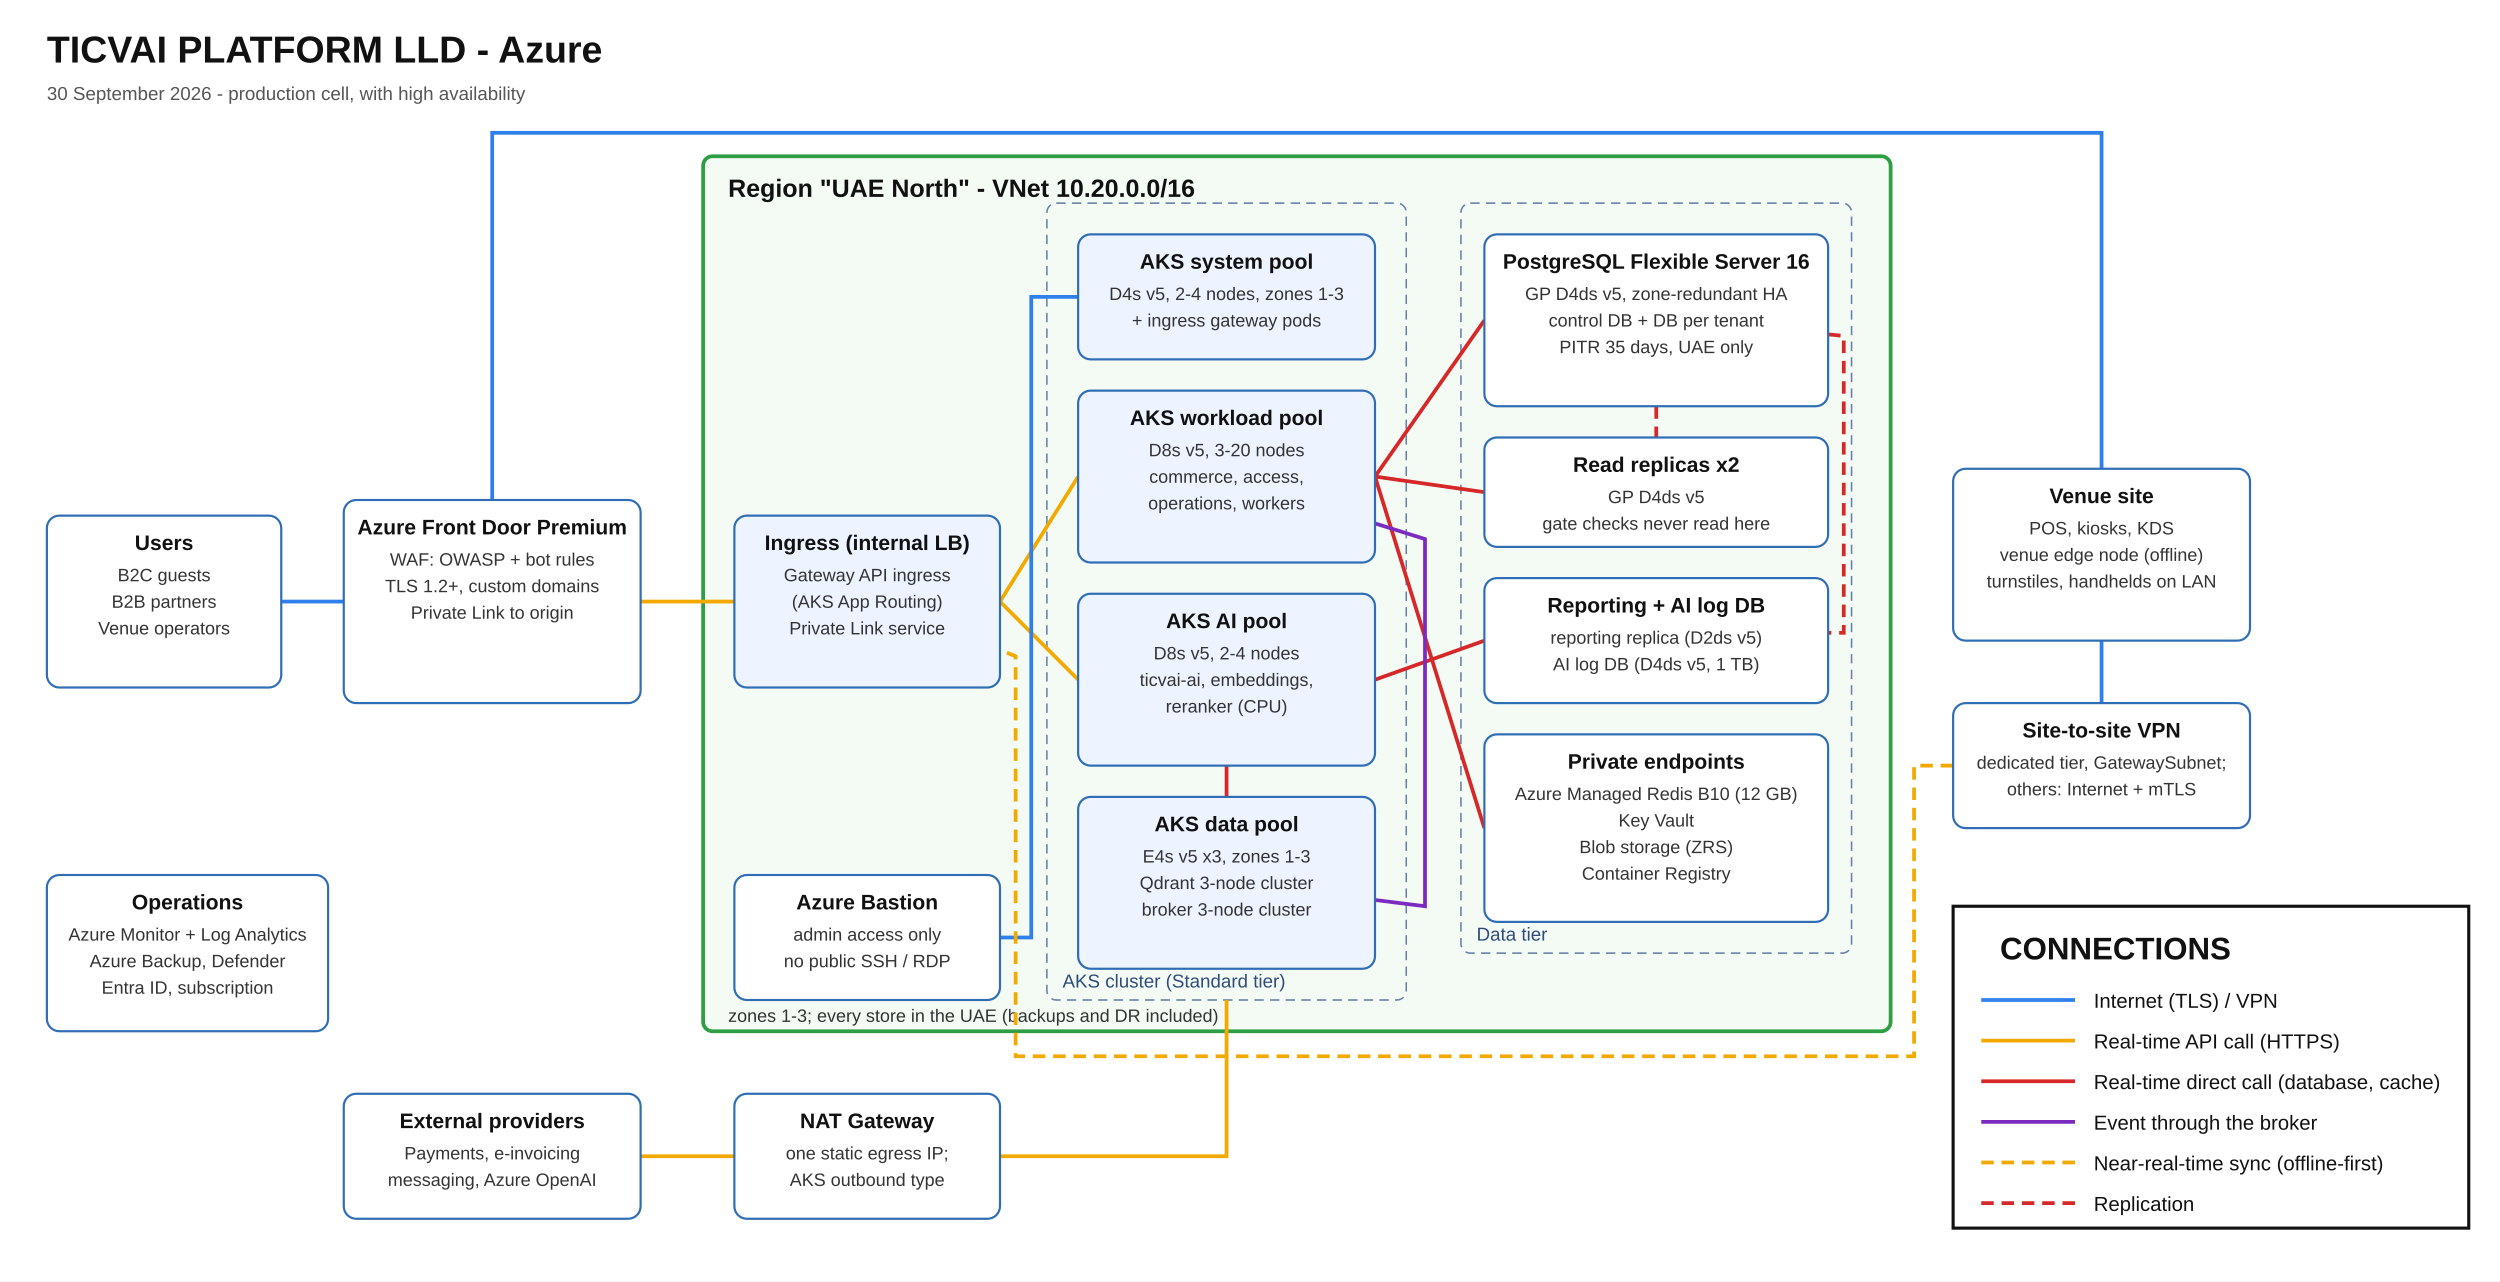
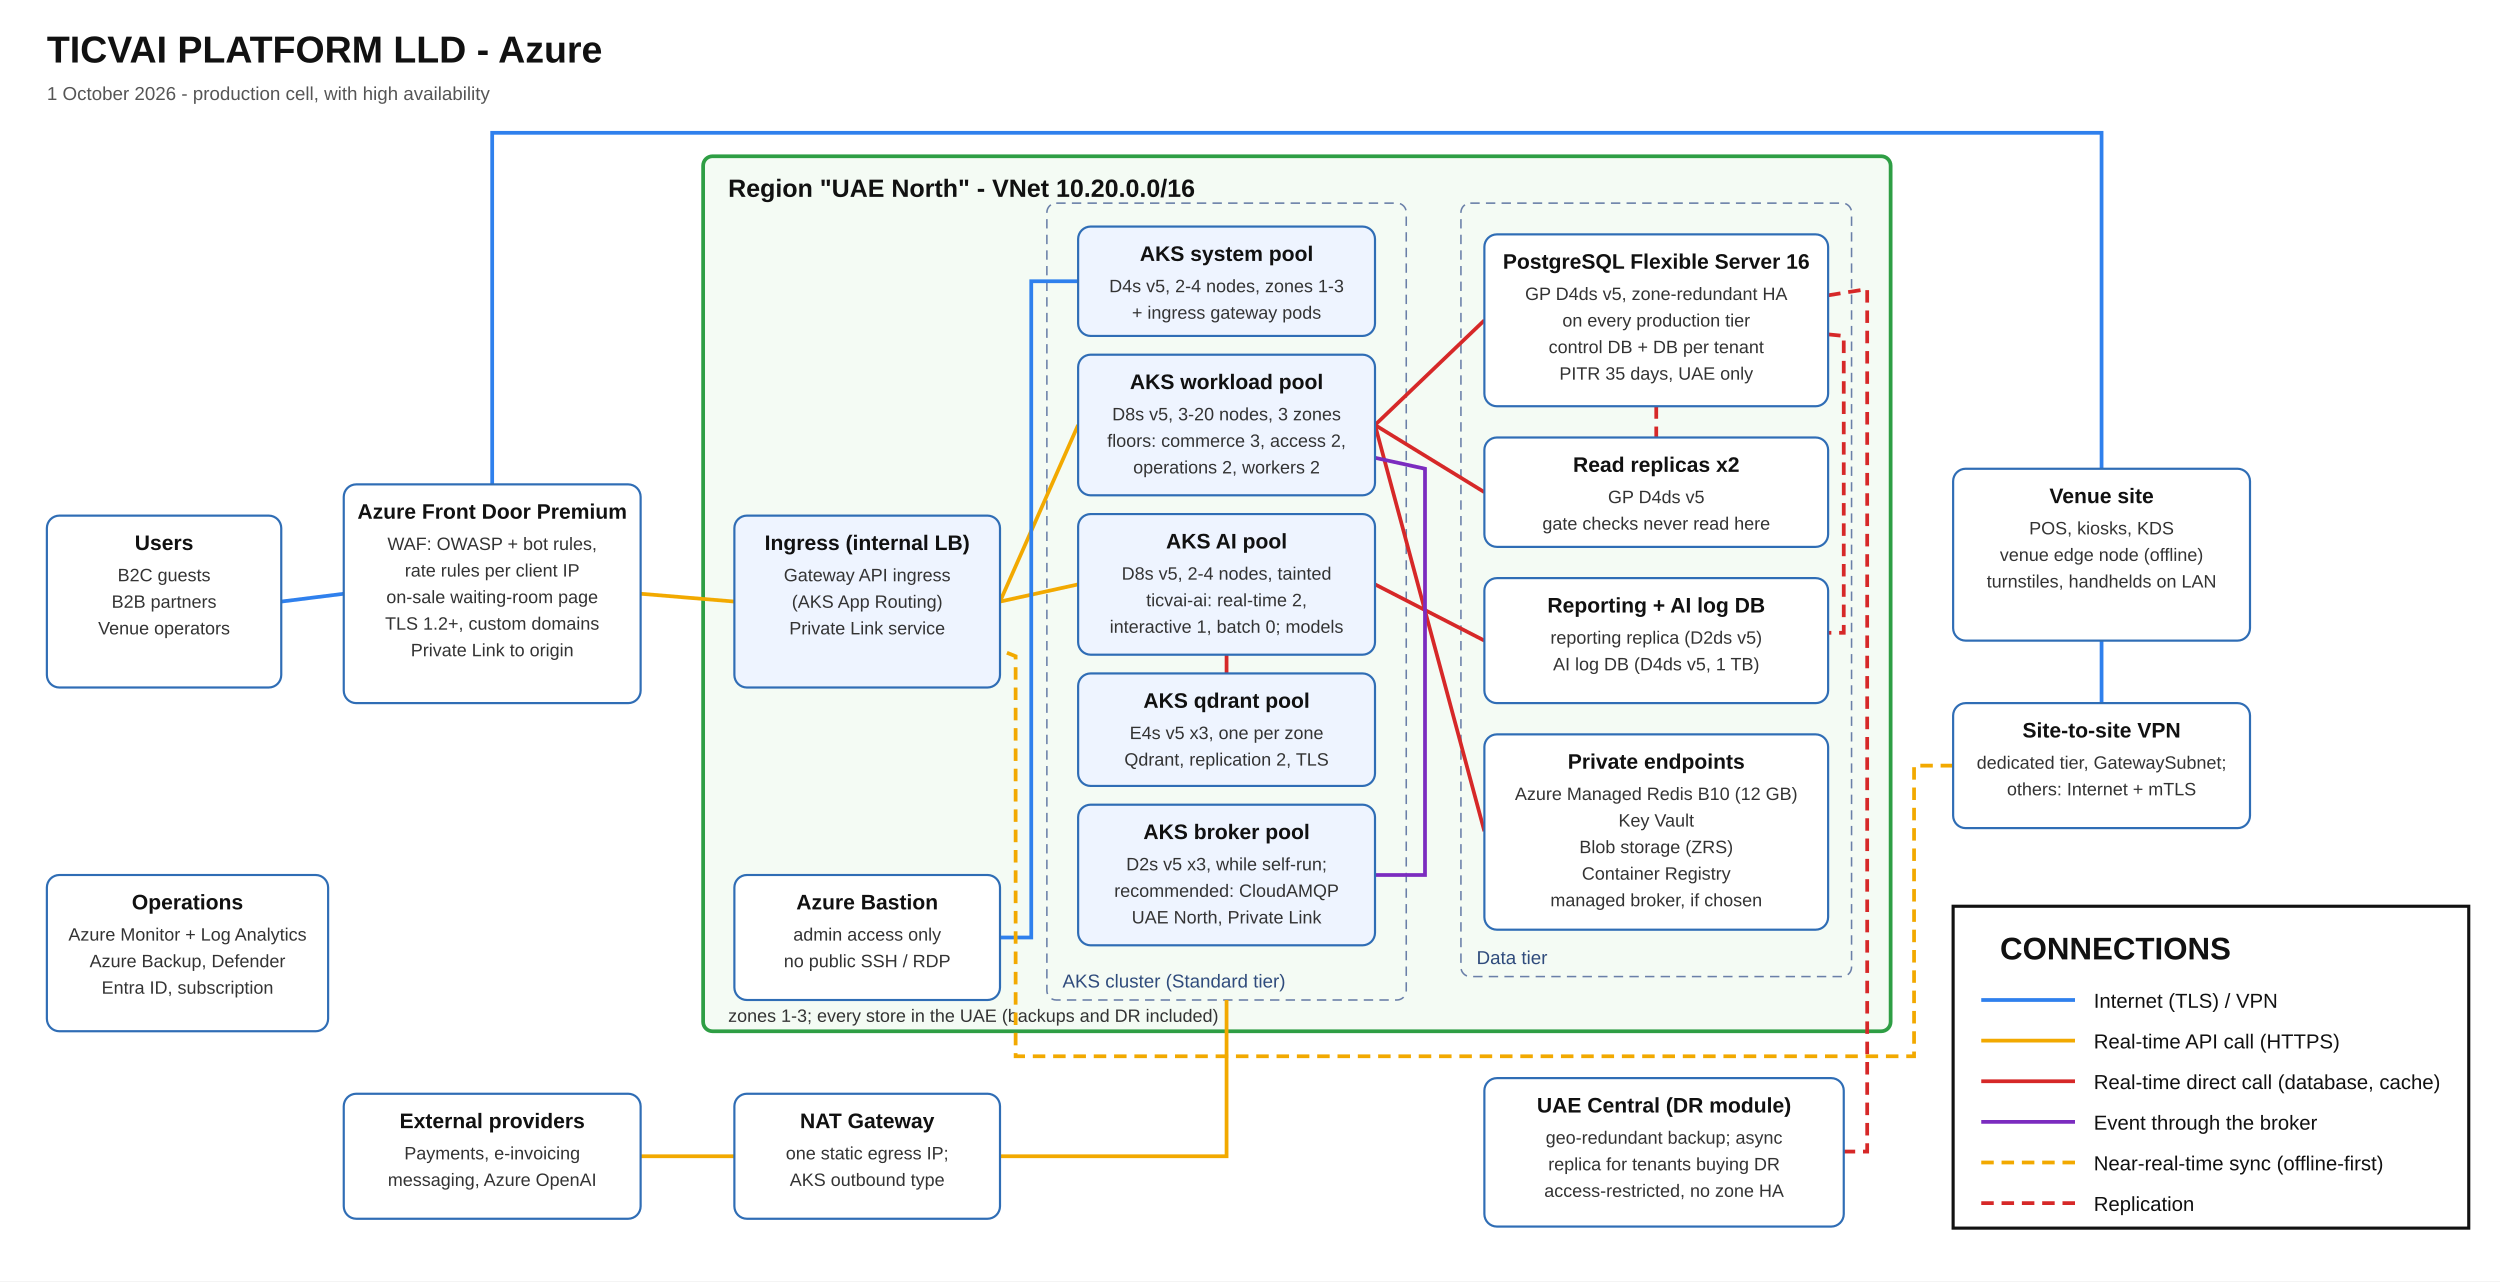
<svg xmlns="http://www.w3.org/2000/svg" viewBox="0 0 1600 820" width="1600" height="820" font-family="Segoe UI, Arial, sans-serif" fill="#111">
  <defs>
    <linearGradient id="g" x1="0" y1="0" x2="0" y2="1">
      <stop offset="0" stop-color="#D9D9D9" />
      <stop offset="1" stop-color="#BDBDBD" />
    </linearGradient>
  </defs>
  <rect width="100%" height="100%" fill="#FFFFFF" />
  <text x="30" y="40" font-size="24" font-weight="700">TICVAI PLATFORM LLD - Azure</text>
-   <text x="30" y="64" font-size="12" fill="#555">30 September 2026 - production cell, with high availability</text>
+   <text x="30" y="64" font-size="12" fill="#555">1 October 2026 - production cell, with high availability</text>
  <rect x="450" y="100" width="760" height="560" rx="6" fill="#F4FBF4" stroke="#2E9E44" stroke-width="2.4" />
  <text x="466" y="126" font-size="16" font-weight="700">Region "UAE North" - VNet 10.20.0.0/16</text>
  <text x="466" y="654" font-size="11.5" fill="#333">zones 1-3; every store in the UAE (backups and DR included)</text>
  <rect x="670" y="130" width="230" height="510" rx="6" fill="none" stroke="#6A7FA8" stroke-dasharray="6,4" />
  <text x="680" y="632" font-size="12" fill="#2F4B7C">AKS cluster (Standard tier)</text>
-   <rect x="935" y="130" width="250" height="480" rx="6" fill="none" stroke="#6A7FA8" stroke-dasharray="6,4" />
-   <text x="945" y="602" font-size="12" fill="#2F4B7C">Data tier</text>
-   <polyline points="180,385 220,385" fill="none" stroke="#2F80ED" stroke-width="2.4" />
-   <polyline points="410,385 470,385" fill="none" stroke="#F2A900" stroke-width="2.4" />
-   <polyline points="640,385 690,305" fill="none" stroke="#F2A900" stroke-width="2.4" />
-   <polyline points="640,385 690,435" fill="none" stroke="#F2A900" stroke-width="2.4" />
-   <polyline points="880,305 950,205" fill="none" stroke="#D62828" stroke-width="2.4" />
-   <polyline points="880,305 950,315" fill="none" stroke="#D62828" stroke-width="2.4" />
-   <polyline points="880,305 950,530" fill="none" stroke="#D62828" stroke-width="2.4" />
-   <polyline points="880,435 950,410" fill="none" stroke="#D62828" stroke-width="2.4" />
-   <polyline points="785,490 785,510" fill="none" stroke="#D62828" stroke-width="2.4" />
-   <polyline points="880,335 912,345 912,580 880,576" fill="none" stroke="#7B2CBF" stroke-width="2.4" />
+   <rect x="935" y="130" width="250" height="495" rx="6" fill="none" stroke="#6A7FA8" stroke-dasharray="6,4" />
+   <text x="945" y="617" font-size="12" fill="#2F4B7C">Data tier</text>
+   <polyline points="180,385 220,380" fill="none" stroke="#2F80ED" stroke-width="2.4" />
+   <polyline points="410,380 470,385" fill="none" stroke="#F2A900" stroke-width="2.4" />
+   <polyline points="640,385 690,272" fill="none" stroke="#F2A900" stroke-width="2.4" />
+   <polyline points="640,385 690,374" fill="none" stroke="#F2A900" stroke-width="2.4" />
+   <polyline points="880,272 950,205" fill="none" stroke="#D62828" stroke-width="2.4" />
+   <polyline points="880,272 950,315" fill="none" stroke="#D62828" stroke-width="2.4" />
+   <polyline points="880,272 950,532" fill="none" stroke="#D62828" stroke-width="2.4" />
+   <polyline points="880,374 950,410" fill="none" stroke="#D62828" stroke-width="2.4" />
+   <polyline points="785,419 785,431" fill="none" stroke="#D62828" stroke-width="2.4" />
+   <polyline points="880,293 912,300 912,560 880,560" fill="none" stroke="#7B2CBF" stroke-width="2.4" />
  <polyline points="1060,260 1060,280" fill="none" stroke="#D62828" stroke-width="2.4" stroke-dasharray="8,5" />
  <polyline points="1170,214 1180,215 1180,405 1170,405" fill="none" stroke="#D62828" stroke-width="2.4" stroke-dasharray="8,5" />
+   <polyline points="1170,189 1195,185 1195,737 1180,737" fill="none" stroke="#D62828" stroke-width="2.4" stroke-dasharray="8,5" />
  <polyline points="785,640 785,740 640,740" fill="none" stroke="#F2A900" stroke-width="2.4" />
  <polyline points="470,740 410,740" fill="none" stroke="#F2A900" stroke-width="2.4" />
-   <polyline points="640,600 660,600 660,190 690,190" fill="none" stroke="#2F80ED" stroke-width="2.4" />
-   <polyline points="1345,300 1345,85 315,85 315,320" fill="none" stroke="#2F80ED" stroke-width="2.4" />
+   <polyline points="640,600 660,600 660,180 690,180" fill="none" stroke="#2F80ED" stroke-width="2.4" />
+   <polyline points="1345,300 1345,85 315,85 315,310" fill="none" stroke="#2F80ED" stroke-width="2.4" />
  <polyline points="1345,410 1345,450" fill="none" stroke="#2F80ED" stroke-width="2.4" />
  <polyline points="1250,490 1225,490 1225,676 650,676 650,420 640,416" fill="none" stroke="#F2A900" stroke-width="2.4" stroke-dasharray="8,5" />
  <rect x="30" y="330" width="150" height="110" rx="8" fill="#FFFFFF" stroke="#2F6DB5" stroke-width="1.4" />
  <text x="105.0" y="352" text-anchor="middle" font-size="13.5" font-weight="700">Users</text>
  <text x="105.0" y="372" text-anchor="middle" font-size="11.5" fill="#333">B2C guests</text>
  <text x="105.0" y="389" text-anchor="middle" font-size="11.5" fill="#333">B2B partners</text>
  <text x="105.0" y="406" text-anchor="middle" font-size="11.5" fill="#333">Venue operators</text>
-   <rect x="220" y="320" width="190" height="130" rx="8" fill="#FFFFFF" stroke="#2F6DB5" stroke-width="1.4" />
-   <text x="315.0" y="342" text-anchor="middle" font-size="13.5" font-weight="700">Azure Front Door Premium</text>
-   <text x="315.0" y="362" text-anchor="middle" font-size="11.5" fill="#333">WAF: OWASP + bot rules</text>
-   <text x="315.0" y="379" text-anchor="middle" font-size="11.5" fill="#333">TLS 1.2+, custom domains</text>
-   <text x="315.0" y="396" text-anchor="middle" font-size="11.5" fill="#333">Private Link to origin</text>
+   <rect x="220" y="310" width="190" height="140" rx="8" fill="#FFFFFF" stroke="#2F6DB5" stroke-width="1.4" />
+   <text x="315.0" y="332" text-anchor="middle" font-size="13.5" font-weight="700">Azure Front Door Premium</text>
+   <text x="315.0" y="352" text-anchor="middle" font-size="11.5" fill="#333">WAF: OWASP + bot rules,</text>
+   <text x="315.0" y="369" text-anchor="middle" font-size="11.5" fill="#333">rate rules per client IP</text>
+   <text x="315.0" y="386" text-anchor="middle" font-size="11.5" fill="#333">on-sale waiting-room page</text>
+   <text x="315.0" y="403" text-anchor="middle" font-size="11.5" fill="#333">TLS 1.2+, custom domains</text>
+   <text x="315.0" y="420" text-anchor="middle" font-size="11.5" fill="#333">Private Link to origin</text>
  <rect x="470" y="330" width="170" height="110" rx="8" fill="#EEF4FF" stroke="#2F6DB5" stroke-width="1.4" />
  <text x="555.0" y="352" text-anchor="middle" font-size="13.5" font-weight="700">Ingress (internal LB)</text>
  <text x="555.0" y="372" text-anchor="middle" font-size="11.5" fill="#333">Gateway API ingress</text>
  <text x="555.0" y="389" text-anchor="middle" font-size="11.5" fill="#333">(AKS App Routing)</text>
  <text x="555.0" y="406" text-anchor="middle" font-size="11.5" fill="#333">Private Link service</text>
-   <rect x="690" y="150" width="190" height="80" rx="8" fill="#EEF4FF" stroke="#2F6DB5" stroke-width="1.4" />
-   <text x="785.0" y="172" text-anchor="middle" font-size="13.5" font-weight="700">AKS system pool</text>
-   <text x="785.0" y="192" text-anchor="middle" font-size="11.5" fill="#333">D4s v5, 2-4 nodes, zones 1-3</text>
-   <text x="785.0" y="209" text-anchor="middle" font-size="11.5" fill="#333">+ ingress gateway pods</text>
-   <rect x="690" y="250" width="190" height="110" rx="8" fill="#EEF4FF" stroke="#2F6DB5" stroke-width="1.4" />
-   <text x="785.0" y="272" text-anchor="middle" font-size="13.5" font-weight="700">AKS workload pool</text>
-   <text x="785.0" y="292" text-anchor="middle" font-size="11.5" fill="#333">D8s v5, 3-20 nodes</text>
-   <text x="785.0" y="309" text-anchor="middle" font-size="11.5" fill="#333">commerce, access,</text>
-   <text x="785.0" y="326" text-anchor="middle" font-size="11.5" fill="#333">operations, workers</text>
-   <rect x="690" y="380" width="190" height="110" rx="8" fill="#EEF4FF" stroke="#2F6DB5" stroke-width="1.4" />
-   <text x="785.0" y="402" text-anchor="middle" font-size="13.5" font-weight="700">AKS AI pool</text>
-   <text x="785.0" y="422" text-anchor="middle" font-size="11.5" fill="#333">D8s v5, 2-4 nodes</text>
-   <text x="785.0" y="439" text-anchor="middle" font-size="11.5" fill="#333">ticvai-ai, embeddings,</text>
-   <text x="785.0" y="456" text-anchor="middle" font-size="11.5" fill="#333">reranker (CPU)</text>
-   <rect x="690" y="510" width="190" height="110" rx="8" fill="#EEF4FF" stroke="#2F6DB5" stroke-width="1.4" />
-   <text x="785.0" y="532" text-anchor="middle" font-size="13.5" font-weight="700">AKS data pool</text>
-   <text x="785.0" y="552" text-anchor="middle" font-size="11.5" fill="#333">E4s v5 x3, zones 1-3</text>
-   <text x="785.0" y="569" text-anchor="middle" font-size="11.5" fill="#333">Qdrant 3-node cluster</text>
-   <text x="785.0" y="586" text-anchor="middle" font-size="11.5" fill="#333">broker 3-node cluster</text>
+   <rect x="690" y="145" width="190" height="70" rx="8" fill="#EEF4FF" stroke="#2F6DB5" stroke-width="1.4" />
+   <text x="785.0" y="167" text-anchor="middle" font-size="13.5" font-weight="700">AKS system pool</text>
+   <text x="785.0" y="187" text-anchor="middle" font-size="11.5" fill="#333">D4s v5, 2-4 nodes, zones 1-3</text>
+   <text x="785.0" y="204" text-anchor="middle" font-size="11.5" fill="#333">+ ingress gateway pods</text>
+   <rect x="690" y="227" width="190" height="90" rx="8" fill="#EEF4FF" stroke="#2F6DB5" stroke-width="1.4" />
+   <text x="785.0" y="249" text-anchor="middle" font-size="13.5" font-weight="700">AKS workload pool</text>
+   <text x="785.0" y="269" text-anchor="middle" font-size="11.5" fill="#333">D8s v5, 3-20 nodes, 3 zones</text>
+   <text x="785.0" y="286" text-anchor="middle" font-size="11.5" fill="#333">floors: commerce 3, access 2,</text>
+   <text x="785.0" y="303" text-anchor="middle" font-size="11.5" fill="#333">operations 2, workers 2</text>
+   <rect x="690" y="329" width="190" height="90" rx="8" fill="#EEF4FF" stroke="#2F6DB5" stroke-width="1.4" />
+   <text x="785.0" y="351" text-anchor="middle" font-size="13.5" font-weight="700">AKS AI pool</text>
+   <text x="785.0" y="371" text-anchor="middle" font-size="11.5" fill="#333">D8s v5, 2-4 nodes, tainted</text>
+   <text x="785.0" y="388" text-anchor="middle" font-size="11.5" fill="#333">ticvai-ai: real-time 2,</text>
+   <text x="785.0" y="405" text-anchor="middle" font-size="11.5" fill="#333">interactive 1, batch 0; models</text>
+   <rect x="690" y="431" width="190" height="72" rx="8" fill="#EEF4FF" stroke="#2F6DB5" stroke-width="1.4" />
+   <text x="785.0" y="453" text-anchor="middle" font-size="13.5" font-weight="700">AKS qdrant pool</text>
+   <text x="785.0" y="473" text-anchor="middle" font-size="11.5" fill="#333">E4s v5 x3, one per zone</text>
+   <text x="785.0" y="490" text-anchor="middle" font-size="11.5" fill="#333">Qdrant, replication 2, TLS</text>
+   <rect x="690" y="515" width="190" height="90" rx="8" fill="#EEF4FF" stroke="#2F6DB5" stroke-width="1.4" />
+   <text x="785.0" y="537" text-anchor="middle" font-size="13.5" font-weight="700">AKS broker pool</text>
+   <text x="785.0" y="557" text-anchor="middle" font-size="11.5" fill="#333">D2s v5 x3, while self-run;</text>
+   <text x="785.0" y="574" text-anchor="middle" font-size="11.5" fill="#333">recommended: CloudAMQP</text>
+   <text x="785.0" y="591" text-anchor="middle" font-size="11.5" fill="#333">UAE North, Private Link</text>
  <rect x="950" y="150" width="220" height="110" rx="8" fill="#FFFFFF" stroke="#2F6DB5" stroke-width="1.4" />
  <text x="1060.0" y="172" text-anchor="middle" font-size="13.5" font-weight="700">PostgreSQL Flexible Server 16</text>
  <text x="1060.0" y="192" text-anchor="middle" font-size="11.5" fill="#333">GP D4ds v5, zone-redundant HA</text>
-   <text x="1060.0" y="209" text-anchor="middle" font-size="11.5" fill="#333">control DB + DB per tenant</text>
-   <text x="1060.0" y="226" text-anchor="middle" font-size="11.5" fill="#333">PITR 35 days, UAE only</text>
+   <text x="1060.0" y="209" text-anchor="middle" font-size="11.5" fill="#333">on every production tier</text>
+   <text x="1060.0" y="226" text-anchor="middle" font-size="11.5" fill="#333">control DB + DB per tenant</text>
+   <text x="1060.0" y="243" text-anchor="middle" font-size="11.5" fill="#333">PITR 35 days, UAE only</text>
  <rect x="950" y="280" width="220" height="70" rx="8" fill="#FFFFFF" stroke="#2F6DB5" stroke-width="1.4" />
  <text x="1060.0" y="302" text-anchor="middle" font-size="13.5" font-weight="700">Read replicas x2</text>
  <text x="1060.0" y="322" text-anchor="middle" font-size="11.5" fill="#333">GP D4ds v5</text>
  <text x="1060.0" y="339" text-anchor="middle" font-size="11.5" fill="#333">gate checks never read here</text>
  <rect x="950" y="370" width="220" height="80" rx="8" fill="#FFFFFF" stroke="#2F6DB5" stroke-width="1.4" />
  <text x="1060.0" y="392" text-anchor="middle" font-size="13.5" font-weight="700">Reporting + AI log DB</text>
  <text x="1060.0" y="412" text-anchor="middle" font-size="11.5" fill="#333">reporting replica (D2ds v5)</text>
  <text x="1060.0" y="429" text-anchor="middle" font-size="11.5" fill="#333">AI log DB (D4ds v5, 1 TB)</text>
-   <rect x="950" y="470" width="220" height="120" rx="8" fill="#FFFFFF" stroke="#2F6DB5" stroke-width="1.4" />
+   <rect x="950" y="470" width="220" height="125" rx="8" fill="#FFFFFF" stroke="#2F6DB5" stroke-width="1.4" />
  <text x="1060.0" y="492" text-anchor="middle" font-size="13.5" font-weight="700">Private endpoints</text>
  <text x="1060.0" y="512" text-anchor="middle" font-size="11.5" fill="#333">Azure Managed Redis B10 (12 GB)</text>
  <text x="1060.0" y="529" text-anchor="middle" font-size="11.5" fill="#333">Key Vault</text>
  <text x="1060.0" y="546" text-anchor="middle" font-size="11.5" fill="#333">Blob storage (ZRS)</text>
  <text x="1060.0" y="563" text-anchor="middle" font-size="11.5" fill="#333">Container Registry</text>
+   <text x="1060.0" y="580" text-anchor="middle" font-size="11.5" fill="#333">managed broker, if chosen</text>
  <rect x="470" y="560" width="170" height="80" rx="8" fill="#FFFFFF" stroke="#2F6DB5" stroke-width="1.4" />
  <text x="555.0" y="582" text-anchor="middle" font-size="13.5" font-weight="700">Azure Bastion</text>
  <text x="555.0" y="602" text-anchor="middle" font-size="11.5" fill="#333">admin access only</text>
  <text x="555.0" y="619" text-anchor="middle" font-size="11.5" fill="#333">no public SSH / RDP</text>
  <rect x="470" y="700" width="170" height="80" rx="8" fill="#FFFFFF" stroke="#2F6DB5" stroke-width="1.4" />
  <text x="555.0" y="722" text-anchor="middle" font-size="13.5" font-weight="700">NAT Gateway</text>
  <text x="555.0" y="742" text-anchor="middle" font-size="11.5" fill="#333">one static egress IP;</text>
  <text x="555.0" y="759" text-anchor="middle" font-size="11.5" fill="#333">AKS outbound type</text>
  <rect x="220" y="700" width="190" height="80" rx="8" fill="#FFFFFF" stroke="#2F6DB5" stroke-width="1.4" />
  <text x="315.0" y="722" text-anchor="middle" font-size="13.5" font-weight="700">External providers</text>
  <text x="315.0" y="742" text-anchor="middle" font-size="11.5" fill="#333">Payments, e-invoicing</text>
  <text x="315.0" y="759" text-anchor="middle" font-size="11.5" fill="#333">messaging, Azure OpenAI</text>
  <rect x="30" y="560" width="180" height="100" rx="8" fill="#FFFFFF" stroke="#2F6DB5" stroke-width="1.4" />
  <text x="120.0" y="582" text-anchor="middle" font-size="13.5" font-weight="700">Operations</text>
  <text x="120.0" y="602" text-anchor="middle" font-size="11.5" fill="#333">Azure Monitor + Log Analytics</text>
  <text x="120.0" y="619" text-anchor="middle" font-size="11.5" fill="#333">Azure Backup, Defender</text>
  <text x="120.0" y="636" text-anchor="middle" font-size="11.5" fill="#333">Entra ID, subscription</text>
+   <rect x="950" y="690" width="230" height="95" rx="8" fill="#FFFFFF" stroke="#2F6DB5" stroke-width="1.4" />
+   <text x="1065.0" y="712" text-anchor="middle" font-size="13.5" font-weight="700">UAE Central (DR module)</text>
+   <text x="1065.0" y="732" text-anchor="middle" font-size="11.5" fill="#333">geo-redundant backup; async</text>
+   <text x="1065.0" y="749" text-anchor="middle" font-size="11.5" fill="#333">replica for tenants buying DR</text>
+   <text x="1065.0" y="766" text-anchor="middle" font-size="11.5" fill="#333">access-restricted, no zone HA</text>
  <rect x="1250" y="300" width="190" height="110" rx="8" fill="#FFFFFF" stroke="#2F6DB5" stroke-width="1.4" />
  <text x="1345.0" y="322" text-anchor="middle" font-size="13.5" font-weight="700">Venue site</text>
  <text x="1345.0" y="342" text-anchor="middle" font-size="11.5" fill="#333">POS, kiosks, KDS</text>
  <text x="1345.0" y="359" text-anchor="middle" font-size="11.5" fill="#333">venue edge node (offline)</text>
  <text x="1345.0" y="376" text-anchor="middle" font-size="11.5" fill="#333">turnstiles, handhelds on LAN</text>
  <rect x="1250" y="450" width="190" height="80" rx="8" fill="#FFFFFF" stroke="#2F6DB5" stroke-width="1.4" />
  <text x="1345.0" y="472" text-anchor="middle" font-size="13.5" font-weight="700">Site-to-site VPN</text>
  <text x="1345.0" y="492" text-anchor="middle" font-size="11.5" fill="#333">dedicated tier, GatewaySubnet;</text>
  <text x="1345.0" y="509" text-anchor="middle" font-size="11.5" fill="#333">others: Internet + mTLS</text>
  <rect x="1250" y="580" width="330" height="206" fill="#FFFFFF" stroke="#111" stroke-width="2" />
  <text x="1280" y="614" font-size="20" font-weight="700">CONNECTIONS</text>
  <line x1="1268" y1="640" x2="1328" y2="640" stroke="#2F80ED" stroke-width="2.4" />
  <text x="1340" y="645" font-size="13">Internet (TLS) / VPN</text>
  <line x1="1268" y1="666" x2="1328" y2="666" stroke="#F2A900" stroke-width="2.4" />
  <text x="1340" y="671" font-size="13">Real-time API call (HTTPS)</text>
  <line x1="1268" y1="692" x2="1328" y2="692" stroke="#D62828" stroke-width="2.4" />
  <text x="1340" y="697" font-size="13">Real-time direct call (database, cache)</text>
  <line x1="1268" y1="718" x2="1328" y2="718" stroke="#7B2CBF" stroke-width="2.4" />
  <text x="1340" y="723" font-size="13">Event through the broker</text>
  <line x1="1268" y1="744" x2="1328" y2="744" stroke="#F2A900" stroke-width="2.4" stroke-dasharray="8,5" />
  <text x="1340" y="749" font-size="13">Near-real-time sync (offline-first)</text>
  <line x1="1268" y1="770" x2="1328" y2="770" stroke="#D62828" stroke-width="2.4" stroke-dasharray="8,5" />
  <text x="1340" y="775" font-size="13">Replication</text>
</svg>
